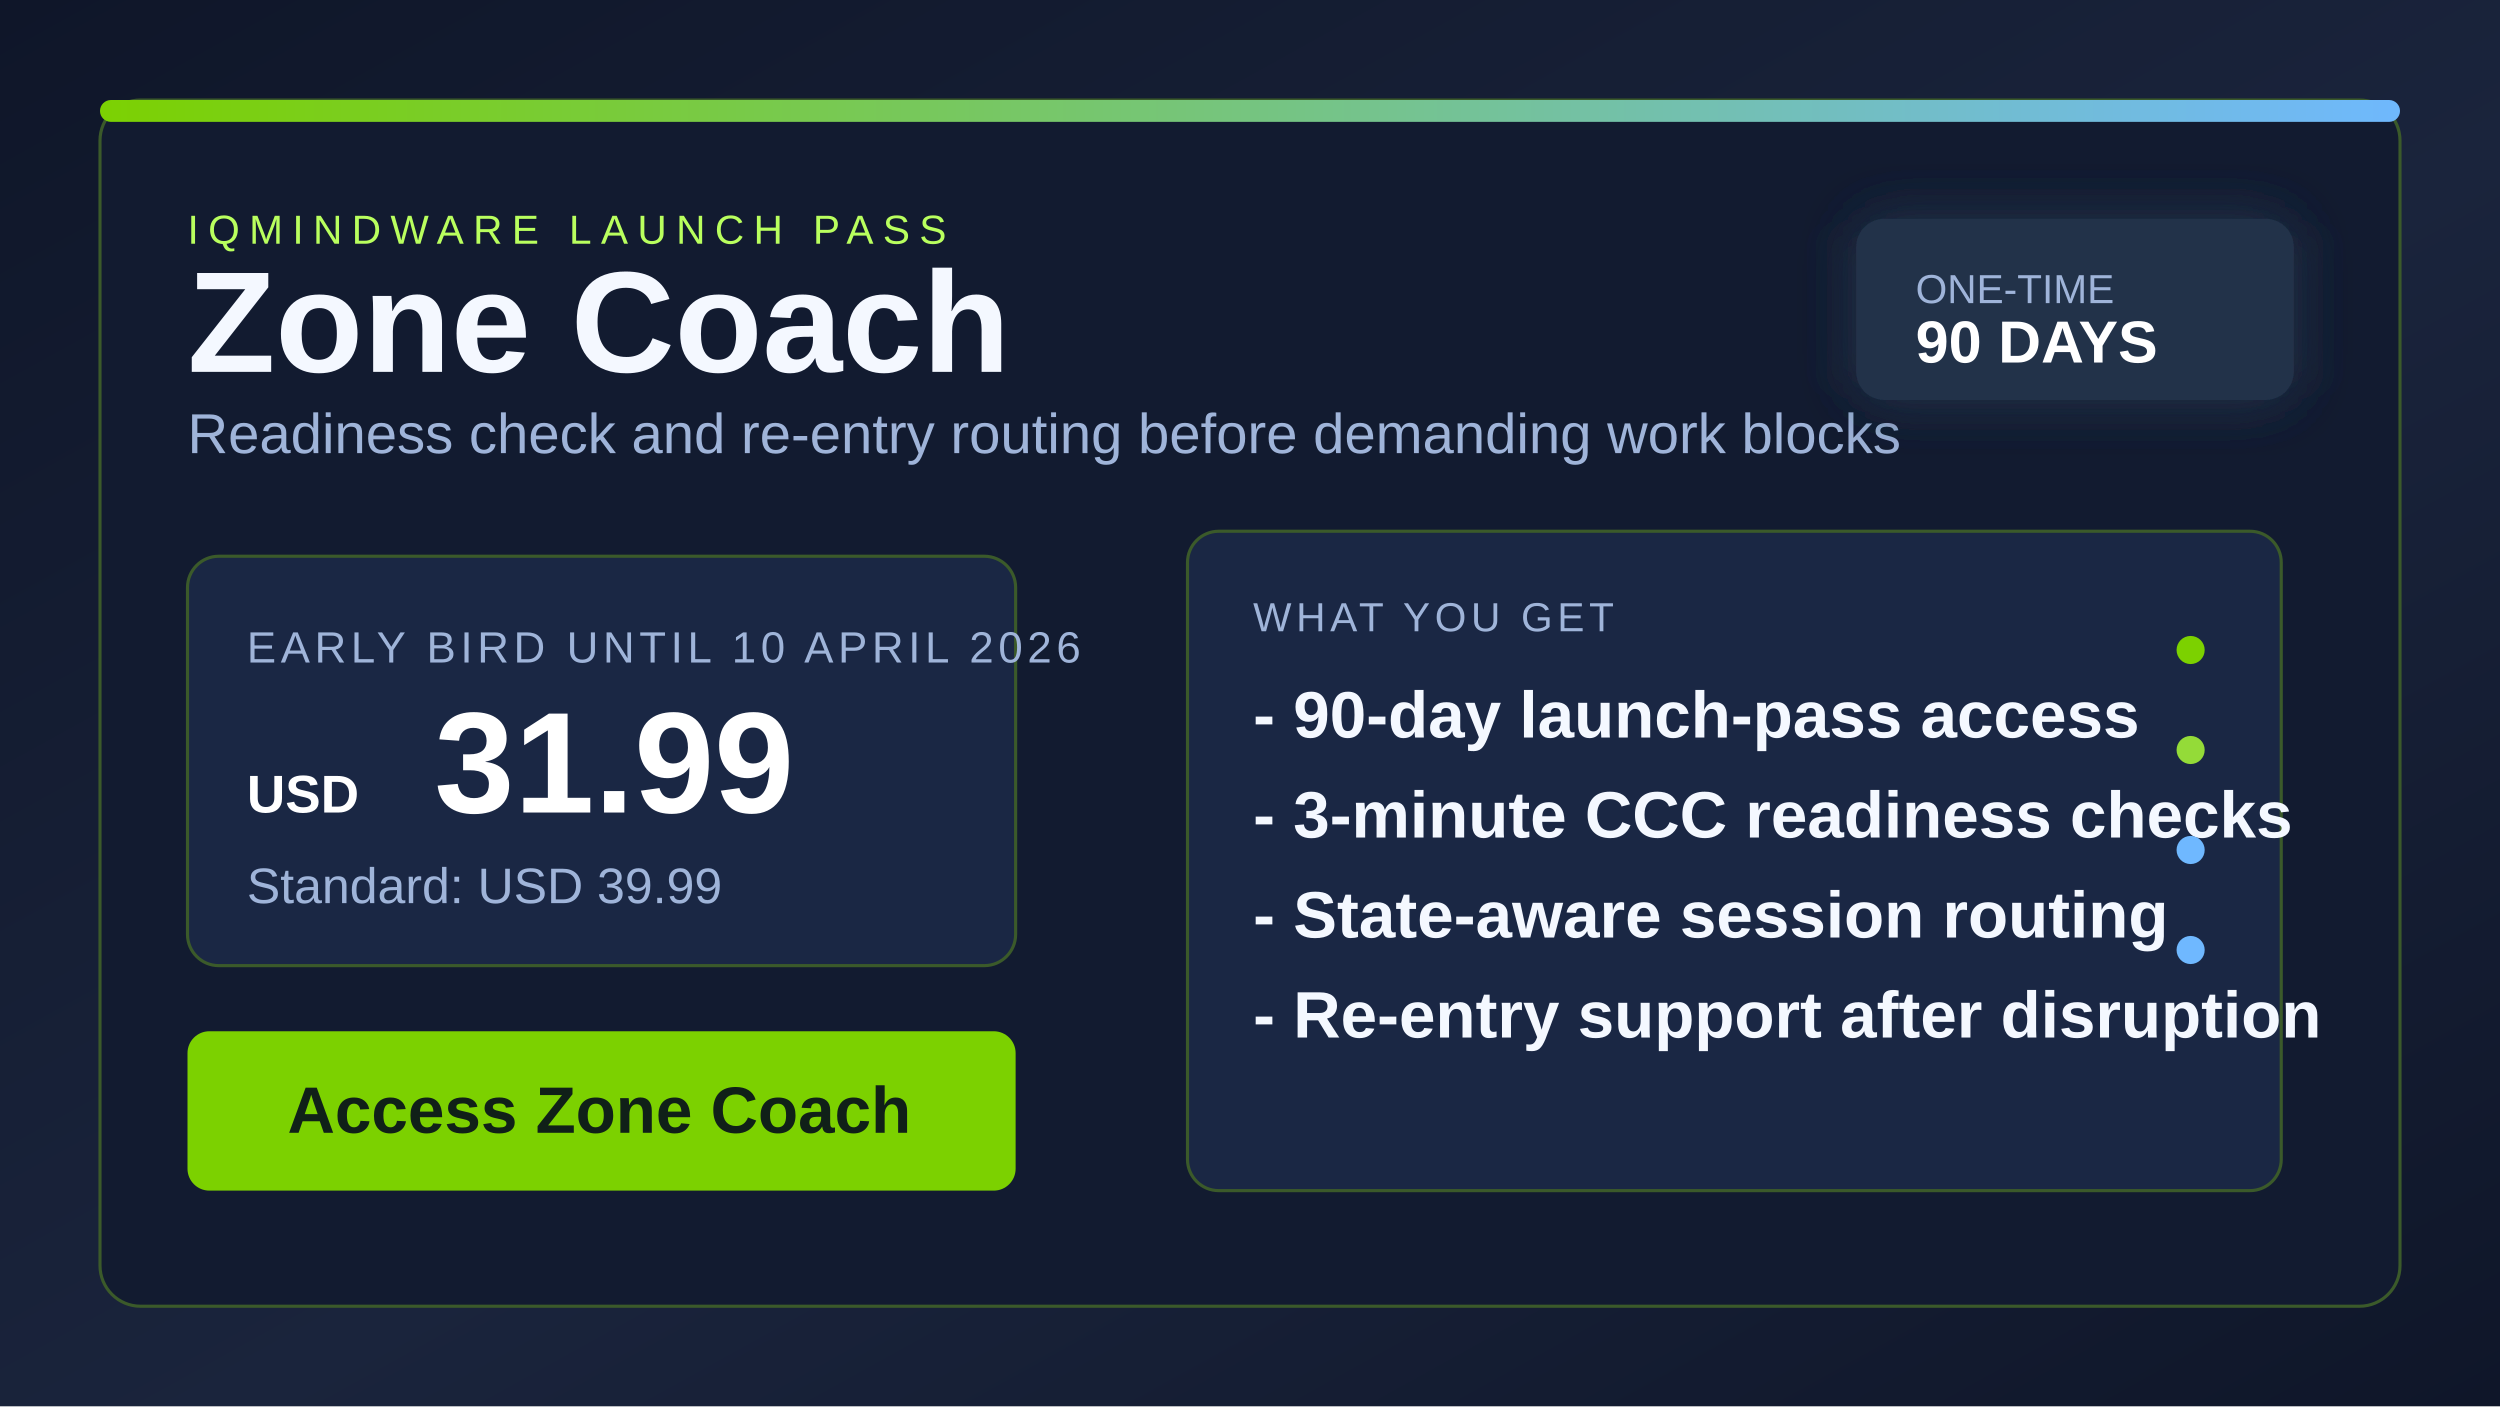
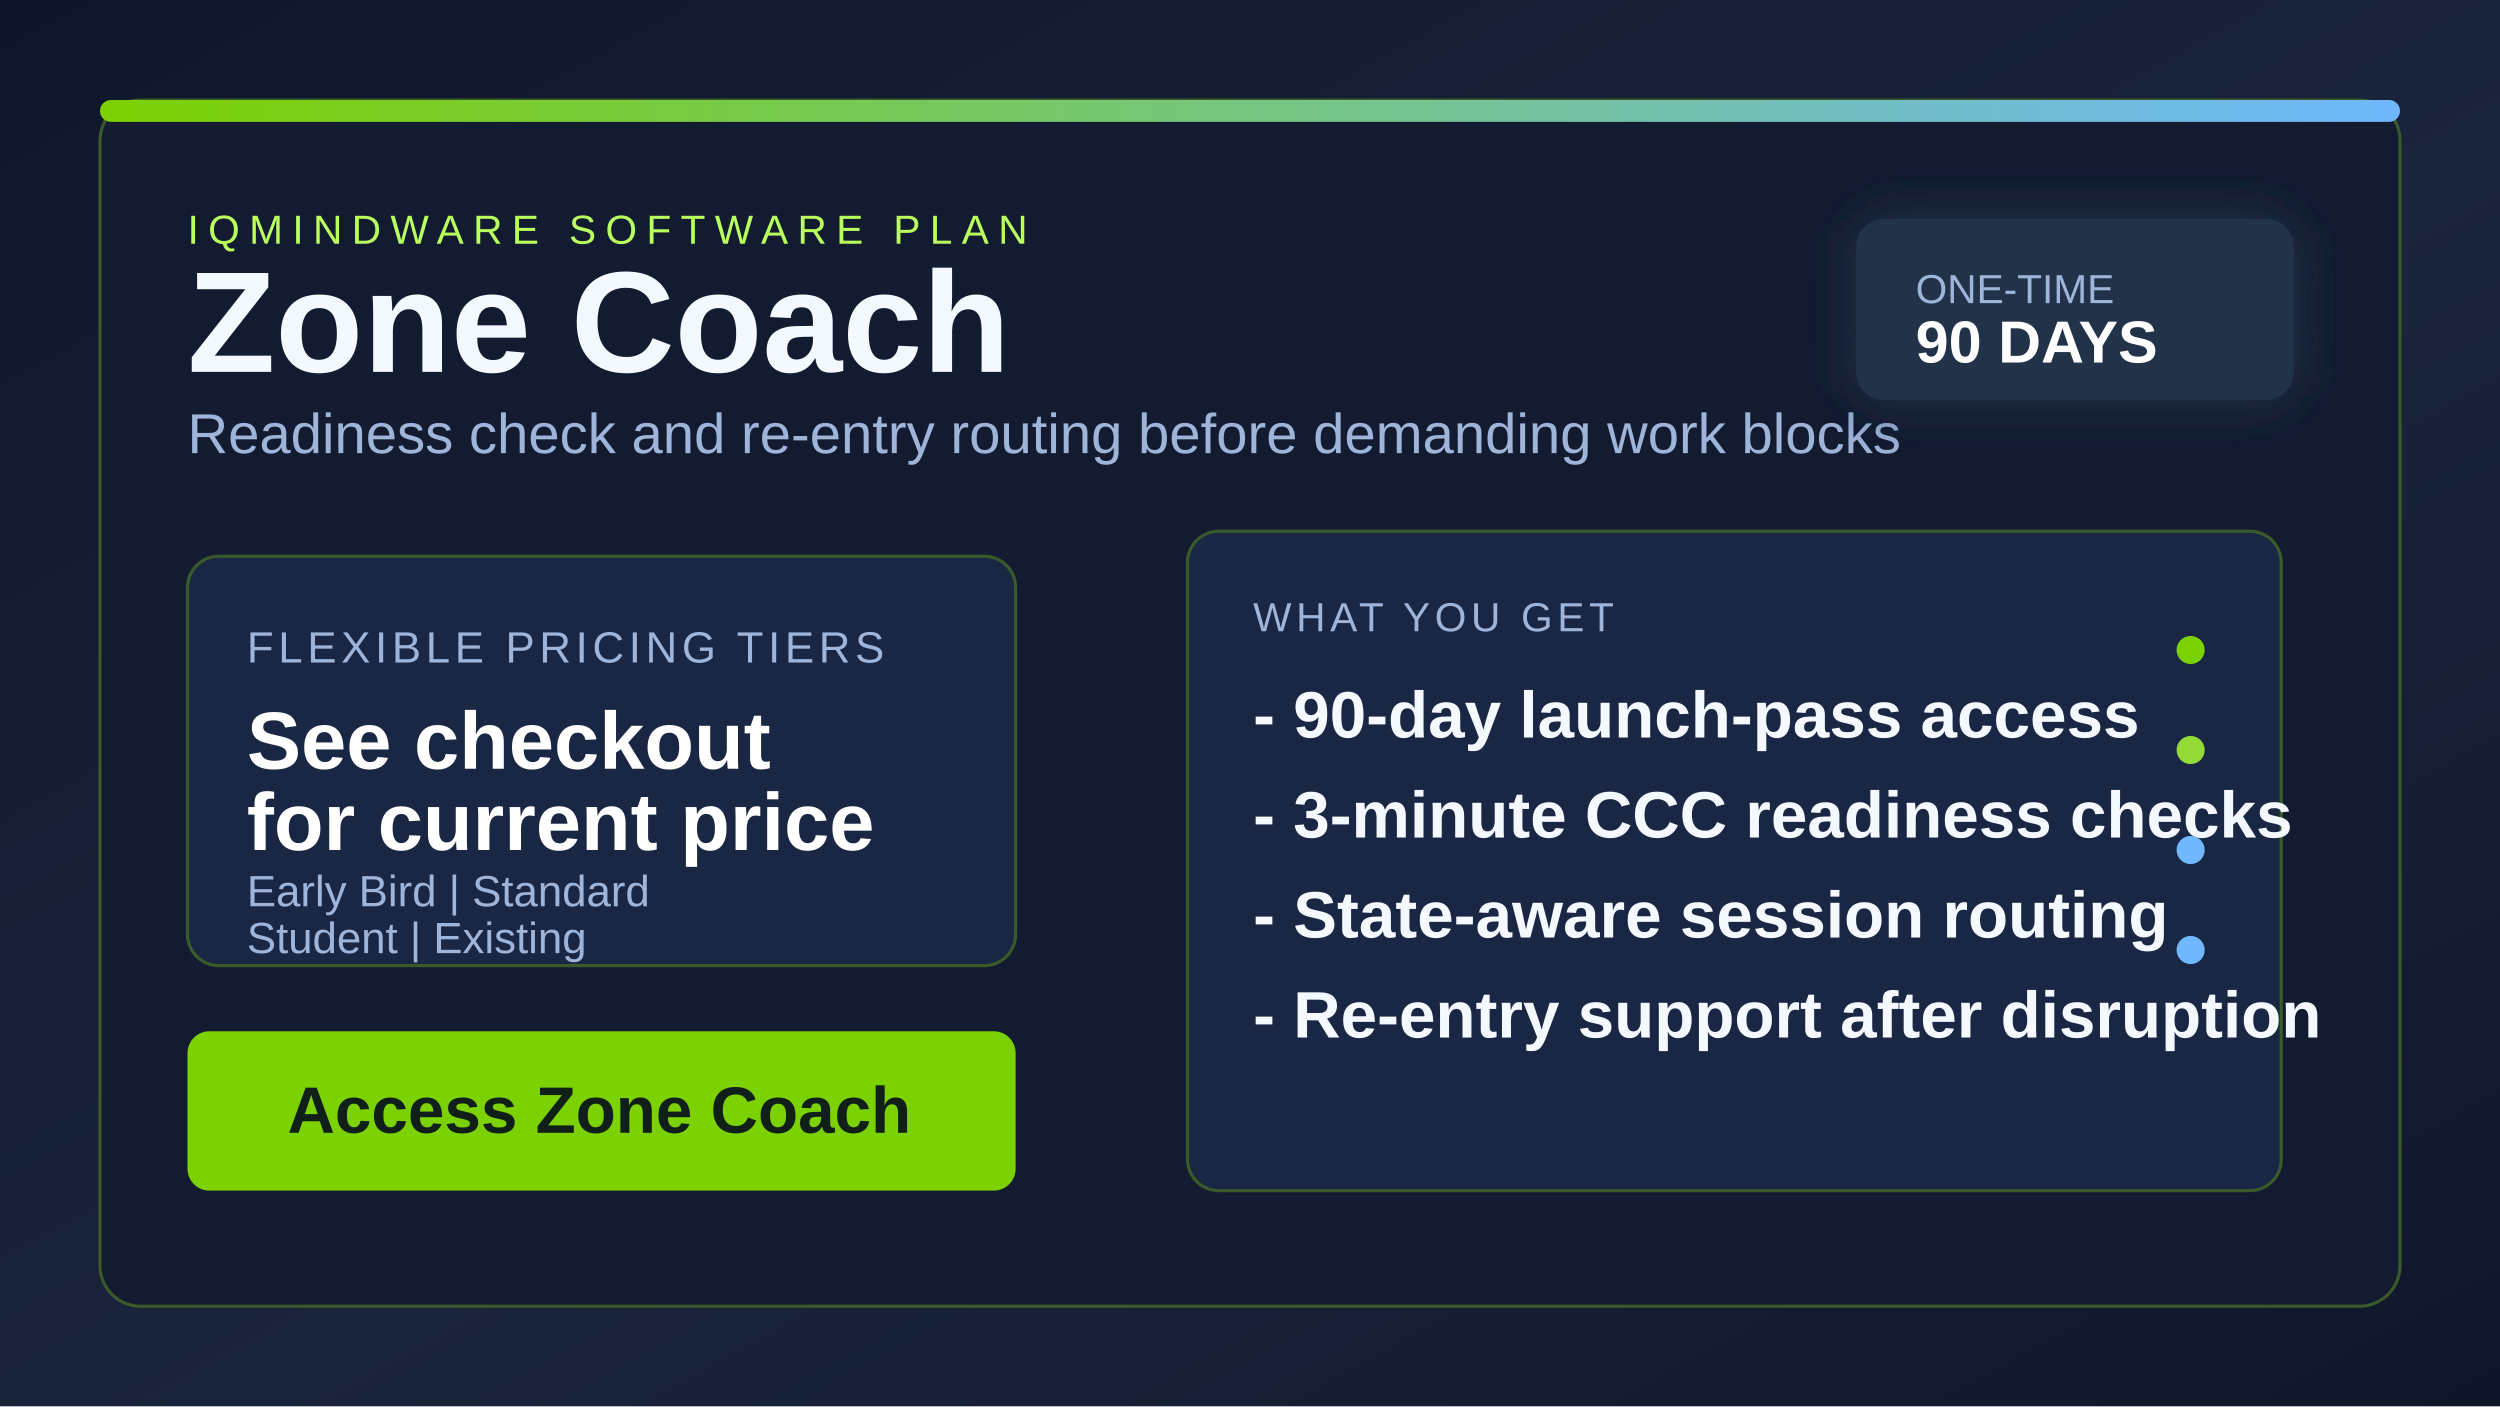
<svg xmlns="http://www.w3.org/2000/svg" width="1600" height="900" viewBox="0 0 1600 900" role="img" aria-labelledby="title desc">
  <defs>
    <linearGradient id="bg" x1="0" y1="0" x2="1" y2="1">
      <stop offset="0%" stop-color="#0f1629" />
      <stop offset="55%" stop-color="#1a243c" />
      <stop offset="100%" stop-color="#0f1629" />
    </linearGradient>
    <linearGradient id="accent" x1="0" y1="0" x2="1" y2="0">
      <stop offset="0%" stop-color="#7cd100" />
      <stop offset="100%" stop-color="#6fb8ff" />
    </linearGradient>
    <filter id="softGlow" x="-30%" y="-30%" width="160%" height="160%">
      <feGaussianBlur stdDeviation="18" result="blur" />
      <feMerge>
        <feMergeNode in="blur" />
        <feMergeNode in="SourceGraphic" />
      </feMerge>
    </filter>
  </defs>
  <rect width="1600" height="900" fill="url(#bg)" />
  <rect x="64" y="64" width="1472" height="772" rx="26" fill="#121b30" stroke="#3b5a2a" stroke-width="2" />
  <rect x="64" y="64" width="1472" height="14" rx="7" fill="url(#accent)" />
-   <text x="120" y="156" fill="#b9ff5e" font-family="Arial, Helvetica, sans-serif" font-size="26" letter-spacing="6">IQMINDWARE LAUNCH PASS</text>
+   <text x="120" y="156" fill="#b9ff5e" font-family="Arial, Helvetica, sans-serif" font-size="26" letter-spacing="6">IQMINDWARE SOFTWARE PLAN</text>
  <text x="120" y="238" fill="#f4f8ff" font-family="Arial, Helvetica, sans-serif" font-size="92" font-weight="700">Zone Coach</text>
  <text x="120" y="290" fill="#9fb4d9" font-family="Arial, Helvetica, sans-serif" font-size="36">Readiness check and re-entry routing before demanding work blocks</text>
  <rect x="120" y="356" width="530" height="262" rx="20" fill="#1a2744" stroke="#3b5a2a" stroke-width="2" />
-   <text x="158" y="424" fill="#9fb4d9" font-family="Arial, Helvetica, sans-serif" font-size="28" letter-spacing="3">EARLY BIRD UNTIL 10 APRIL 2026</text>
-   <text x="158" y="520" fill="#ffffff" font-family="Arial, Helvetica, sans-serif" font-size="34" font-weight="700">USD</text>
-   <text x="278" y="520" fill="#ffffff" font-family="Arial, Helvetica, sans-serif" font-size="92" font-weight="700">31.99</text>
-   <text x="158" y="578" fill="#9fb4d9" font-family="Arial, Helvetica, sans-serif" font-size="32">Standard: USD 39.99</text>
+   <text x="158" y="424" fill="#9fb4d9" font-family="Arial, Helvetica, sans-serif" font-size="28" letter-spacing="3">FLEXIBLE PRICING TIERS</text>
+   <text x="158" y="492" fill="#ffffff" font-family="Arial, Helvetica, sans-serif" font-size="52" font-weight="700">See checkout</text>
+   <text x="158" y="544" fill="#ffffff" font-family="Arial, Helvetica, sans-serif" font-size="52" font-weight="700">for current price</text>
+   <text x="158" y="580" fill="#9fb4d9" font-family="Arial, Helvetica, sans-serif" font-size="28">Early Bird | Standard</text>
+   <text x="158" y="610" fill="#9fb4d9" font-family="Arial, Helvetica, sans-serif" font-size="28">Student | Existing</text>
  <rect x="120" y="660" width="530" height="102" rx="14" fill="#7cd100" />
  <text x="184" y="725" fill="#102018" font-family="Arial, Helvetica, sans-serif" font-size="42" font-weight="700">Access Zone Coach</text>
  <g transform="translate(760 340)">
    <rect x="0" y="0" width="700" height="422" rx="20" fill="#1a2744" stroke="#3b5a2a" stroke-width="2" />
    <text x="42" y="64" fill="#9fb4d9" font-family="Arial, Helvetica, sans-serif" font-size="26" letter-spacing="3">WHAT YOU GET</text>
    <text x="42" y="132" fill="#f4f8ff" font-family="Arial, Helvetica, sans-serif" font-size="42" font-weight="700">- 90-day launch-pass access</text>
    <text x="42" y="196" fill="#f4f8ff" font-family="Arial, Helvetica, sans-serif" font-size="42" font-weight="700">- 3-minute CCC readiness checks</text>
    <text x="42" y="260" fill="#f4f8ff" font-family="Arial, Helvetica, sans-serif" font-size="42" font-weight="700">- State-aware session routing</text>
    <text x="42" y="324" fill="#f4f8ff" font-family="Arial, Helvetica, sans-serif" font-size="42" font-weight="700">- Re-entry support after disruption</text>
    <circle cx="642" cy="76" r="9" fill="#7cd100" />
    <circle cx="642" cy="140" r="9" fill="#94db38" />
    <circle cx="642" cy="204" r="9" fill="#6fb8ff" />
    <circle cx="642" cy="268" r="9" fill="#6fb8ff" />
  </g>
  <rect x="1188" y="140" width="280" height="116" rx="18" fill="#213249" filter="url(#softGlow)" />
  <text x="1226" y="194" fill="#9fb4d9" font-family="Arial, Helvetica, sans-serif" font-size="26">ONE-TIME</text>
  <text x="1226" y="232" fill="#ffffff" font-family="Arial, Helvetica, sans-serif" font-size="38" font-weight="700">90 DAYS</text>
</svg>
